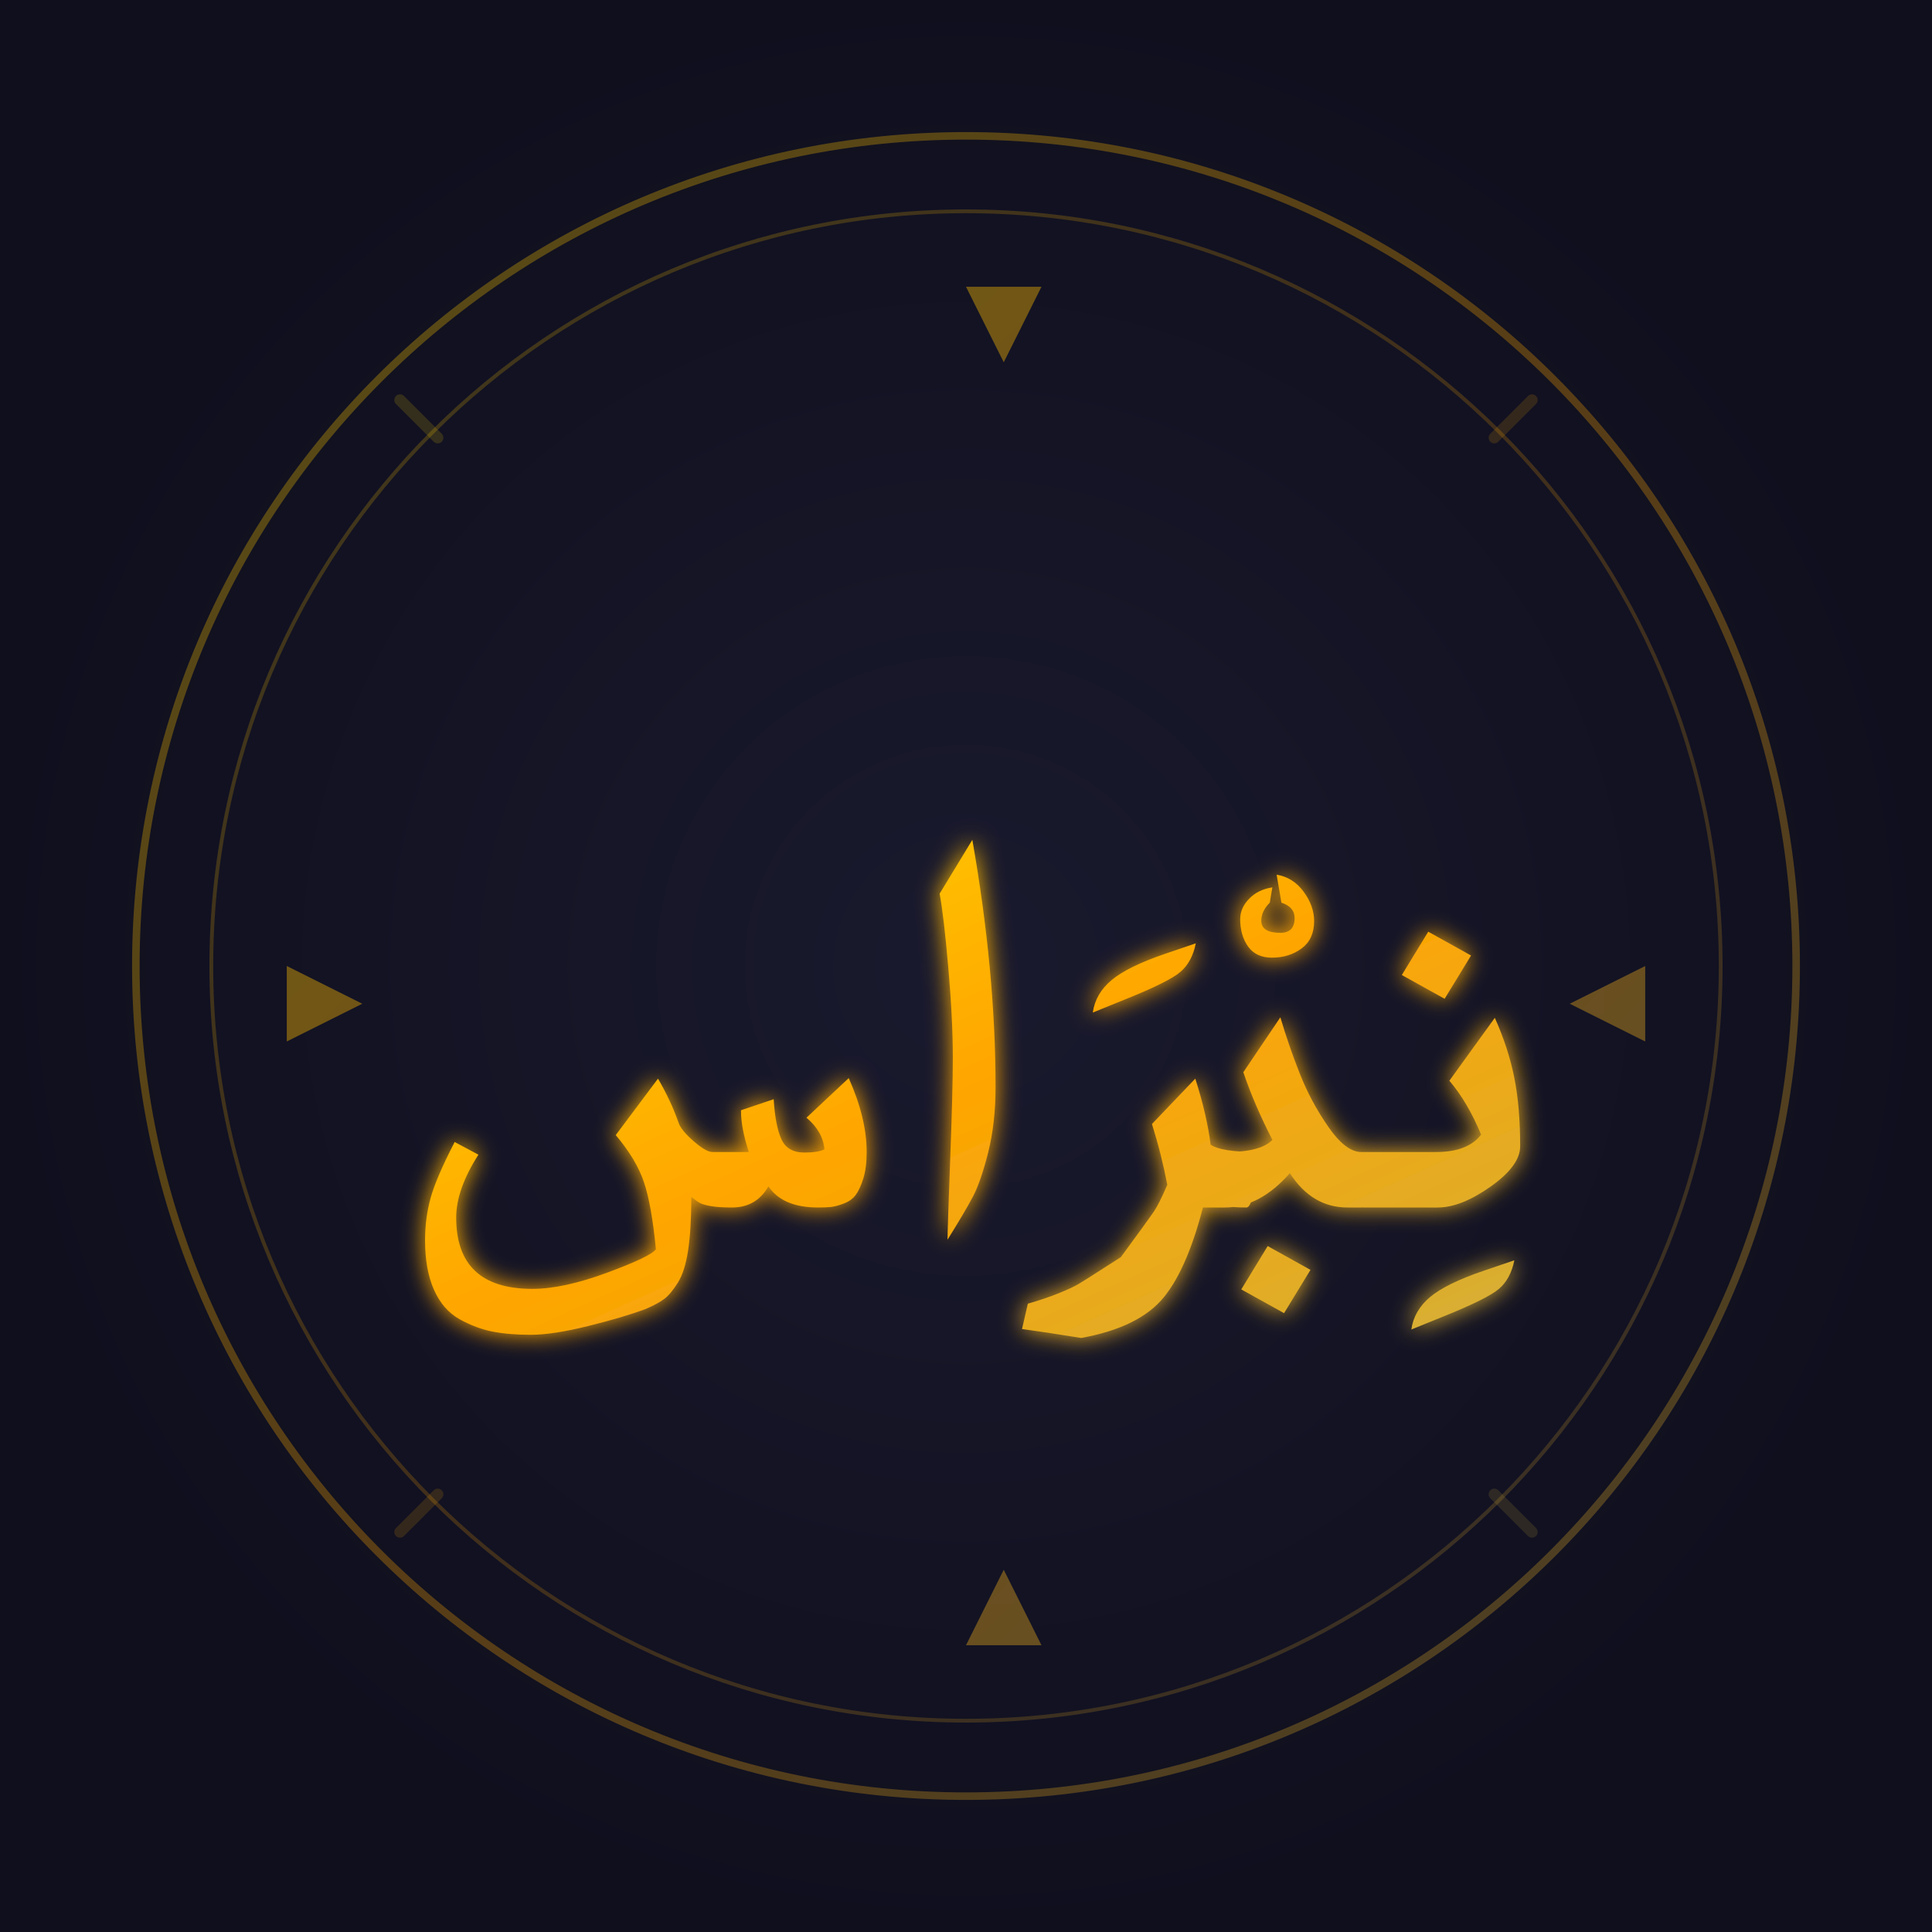
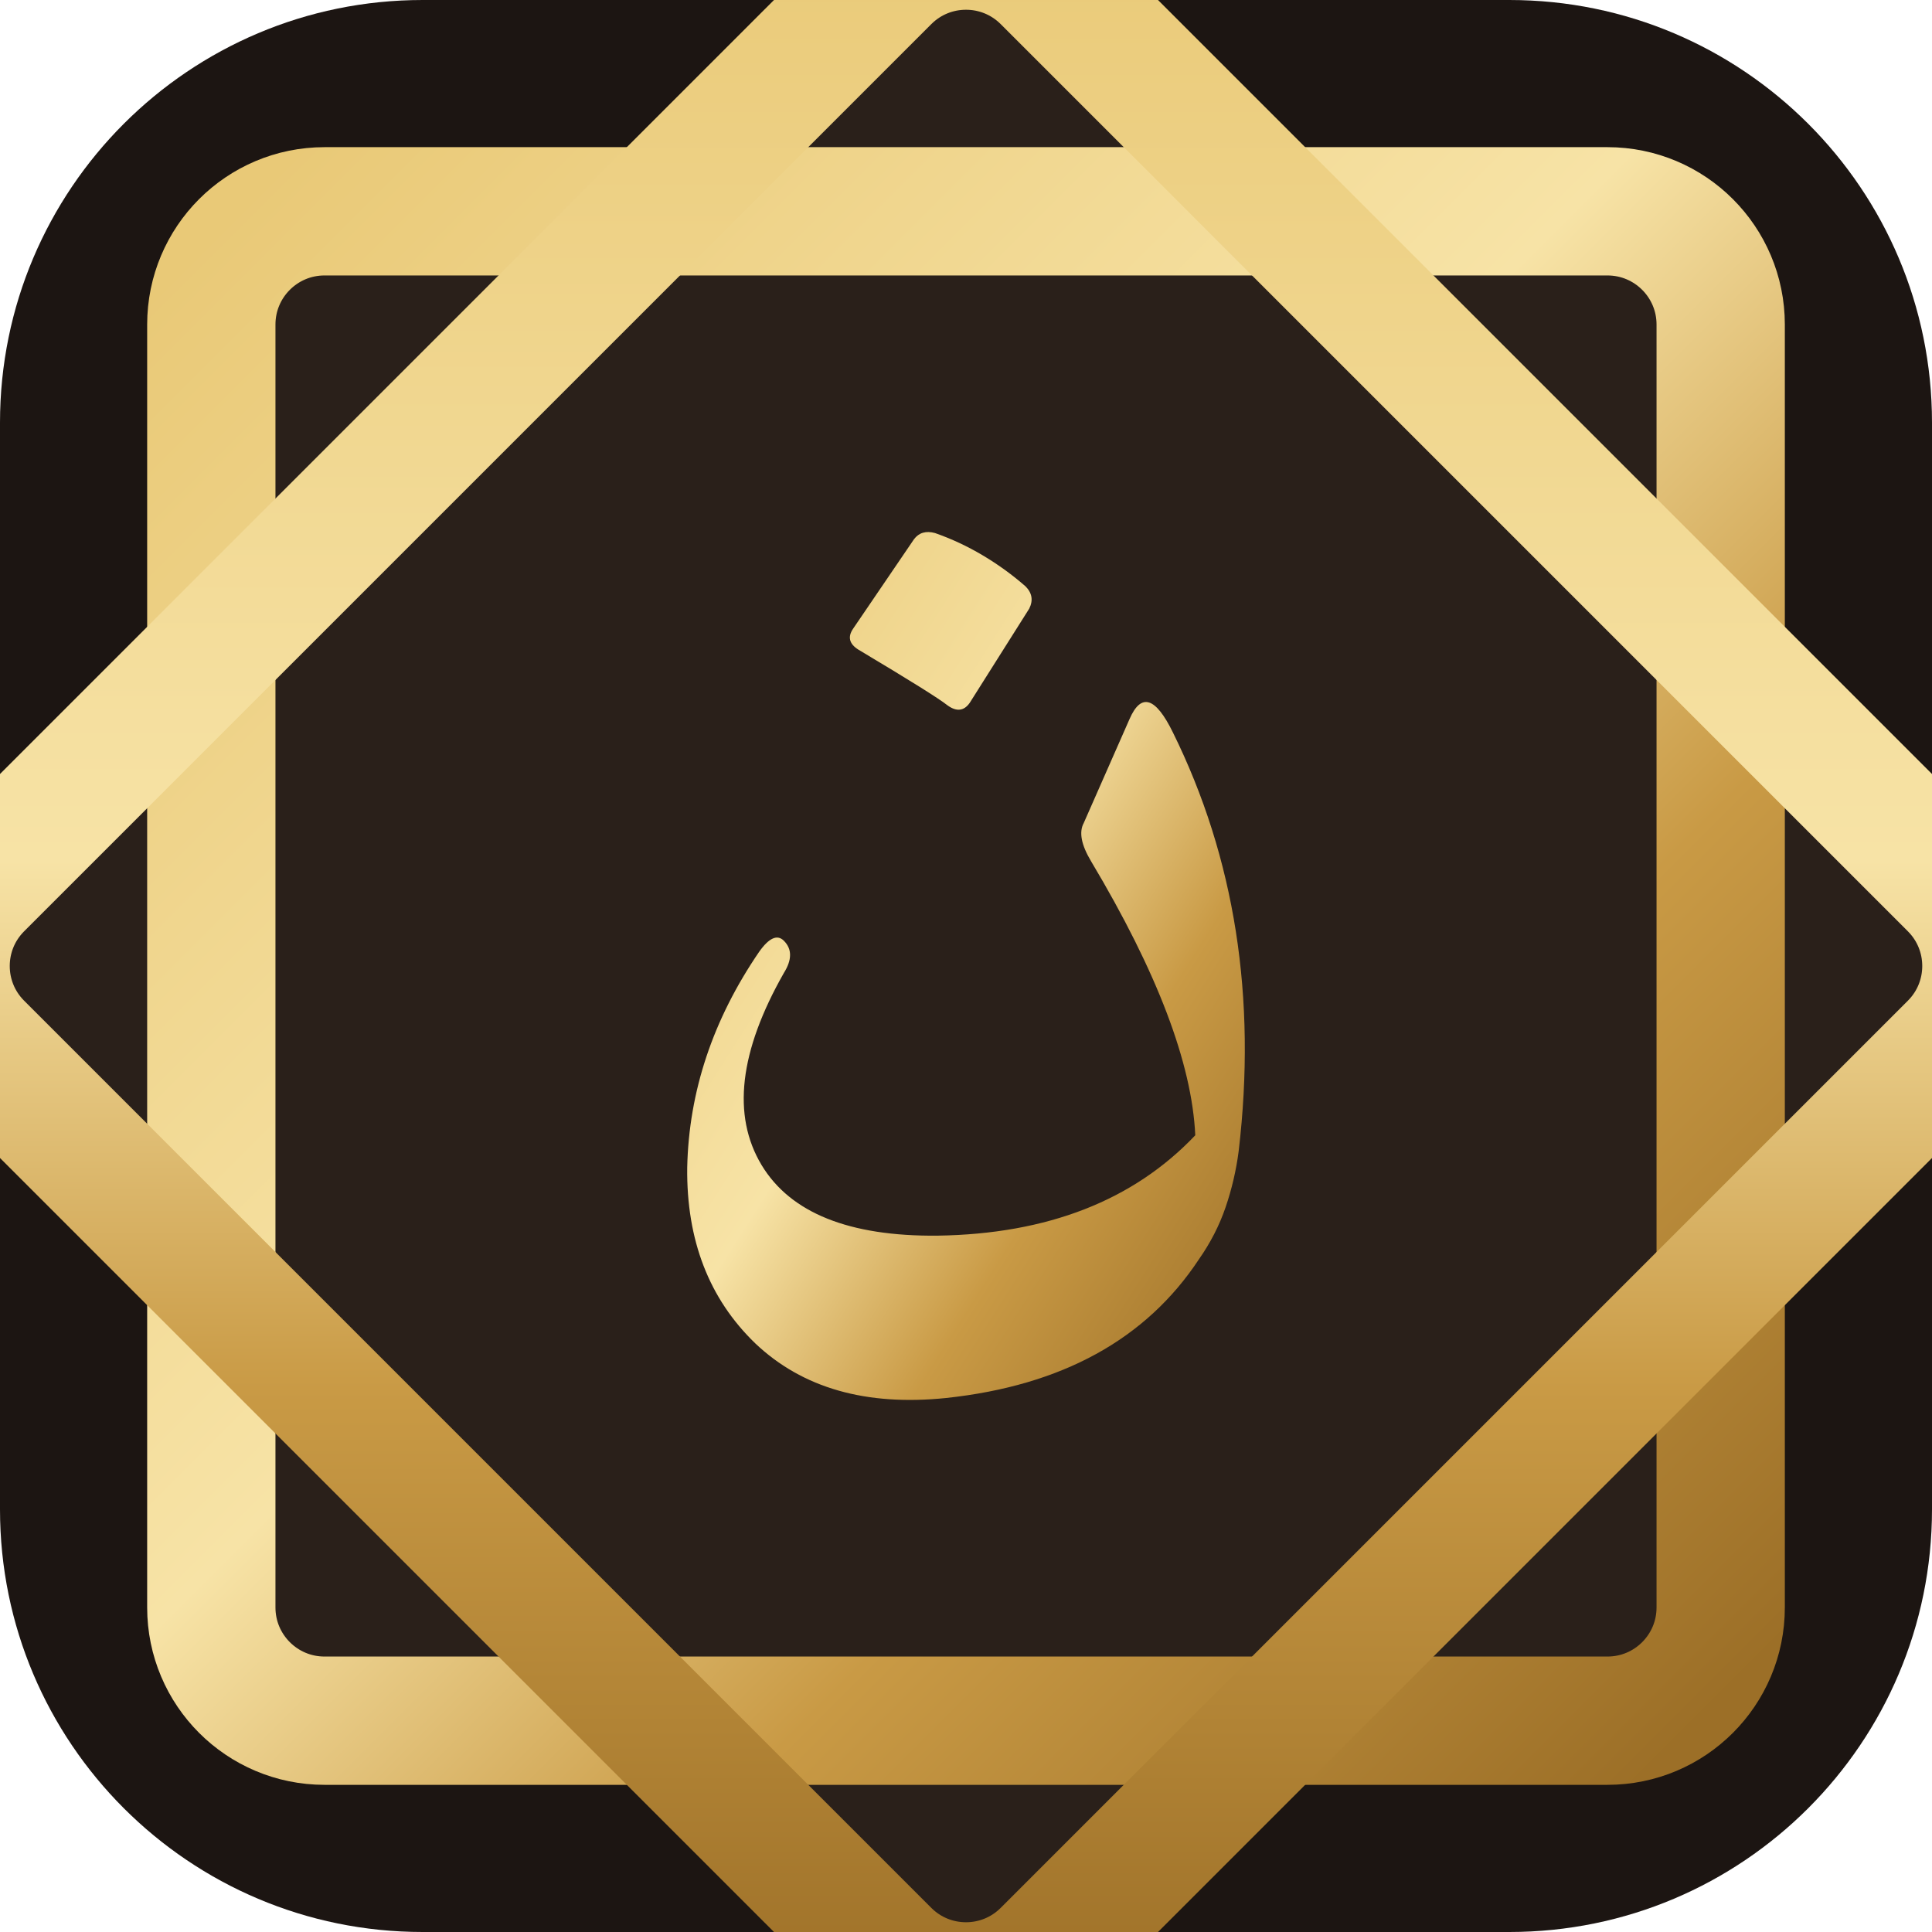
<svg xmlns="http://www.w3.org/2000/svg" viewBox="0 0 512 512">
  <defs>
-     <linearGradient id="goldGradient" x1="0%" y1="0%" x2="100%" y2="100%">
-       <stop offset="0%" style="stop-color:#FFD700;stop-opacity:1" />
-       <stop offset="50%" style="stop-color:#FFA500;stop-opacity:1" />
-       <stop offset="100%" style="stop-color:#D4AF37;stop-opacity:1" />
+     <linearGradient id="gold" x1="0" y1="0" x2="1" y2="1">
+       <stop offset="0" stop-color="#E9C977" />
+       <stop offset=".45" stop-color="#F7E3A6" />
+       <stop offset=".7" stop-color="#C99A45" />
+       <stop offset="1" stop-color="#9C6F27" />
    </linearGradient>
-     <filter id="glow">
-       <feGaussianBlur stdDeviation="3" result="coloredBlur" />
-       <feMerge>
-         <feMergeNode in="coloredBlur" />
-         <feMergeNode in="SourceGraphic" />
-       </feMerge>
-     </filter>
-     <radialGradient id="bgGradient" cx="50%" cy="50%" r="50%">
-       <stop offset="0%" style="stop-color:#1a1a2e;stop-opacity:1" />
-       <stop offset="100%" style="stop-color:#0f0f1e;stop-opacity:1" />
+     <radialGradient id="glow" cx=".5" cy=".55" r=".6">
+       <stop offset="0" stop-color="#FFF4C9" />
+       <stop offset=".45" stop-color="#F2C46B" />
+       <stop offset="1" stop-color="#B9772B" />
    </radialGradient>
  </defs>
-   <rect width="512" height="512" fill="url(#bgGradient)" />
-   <g transform="translate(256, 256)">
-     <circle cx="0" cy="0" r="220" fill="none" stroke="url(#goldGradient)" stroke-width="2" opacity="0.3" />
-     <circle cx="0" cy="0" r="200" fill="none" stroke="url(#goldGradient)" stroke-width="1" opacity="0.2" />
-     <path d="M -180,0 L -160,10 L -180,20 Z M 180,0 L 160,10 L 180,20 Z M 0,-180 L 10,-160 L 20,-180 Z M 0,180 L 10,160 L 20,180 Z" fill="url(#goldGradient)" opacity="0.4" />
-   </g>
-   <text x="256" y="320" font-family="'Amiri', 'Traditional Arabic', 'Arabic Typesetting', serif" font-size="140" font-weight="bold" text-anchor="middle" fill="url(#goldGradient)" filter="url(#glow)" style="text-shadow: 0 0 10px rgba(255, 215, 0, 0.5);">نِبْرَاس</text>
-   <g transform="translate(256, 256)" opacity="0.15">
-     <path d="M -150,-150 L -140,-140 M 150,-150 L 140,-140 M -150,150 L -140,140 M 150,150 L 140,140" stroke="url(#goldGradient)" stroke-width="3" stroke-linecap="round" />
+   <rect width="512" height="512" rx="112" fill="#1C1512" />
+   <g transform="translate(256 256)">
+     <g fill="#2A201A">
+       <rect x="-200" y="-200" width="400" height="400" rx="30" />
+       <g transform="rotate(45)">
+         <rect x="-200" y="-200" width="400" height="400" rx="30" />
+       </g>
+     </g>
+     <g fill="none" stroke="url(#gold)" stroke-width="34" stroke-linejoin="round">
+       <rect x="-200" y="-200" width="400" height="400" rx="30" />
+       <g transform="rotate(45)">
+         <rect x="-200" y="-200" width="400" height="400" rx="30" />
+       </g>
+     </g>
+     <path fill="url(#gold)" d="M393.0 164.0Q468.0 316.0 446.0 502.0Q443.0 525.0 435.5 547.0Q428.0 569.0 414.0 589.0Q350.0 686.0 210.0 701.0Q113.0 711.0 56.0 657.0Q0.0 603.0 1.0 515.0Q3.0 423.0 59.0 341.0Q71.0 324.0 79.0 332.0Q89.0 342.0 79.0 358.0Q25.0 453.0 61.0 513.0Q96.0 571.0 203.0 570.0Q336.0 568.0 411.0 489.0Q407.0 402.0 327.0 268.0Q315.0 248.0 321.0 237.0L358.0 153.0Q372.0 121.0 393.0 164.0ZM184.0 8.0Q190.0 0.0 201.0 3.0Q221.0 10.0 239.5 21.0Q258.0 32.0 274.0 46.0Q282.0 54.0 277.0 64.0L229.0 140.0Q222.0 150.0 211.0 142.0Q201.0 134.0 139.0 97.0Q128.0 90.0 135.0 80.0L184.0 8.0Z" transform="translate(-74.21 -115.72) scale(0.32839)" />
  </g>
</svg>
